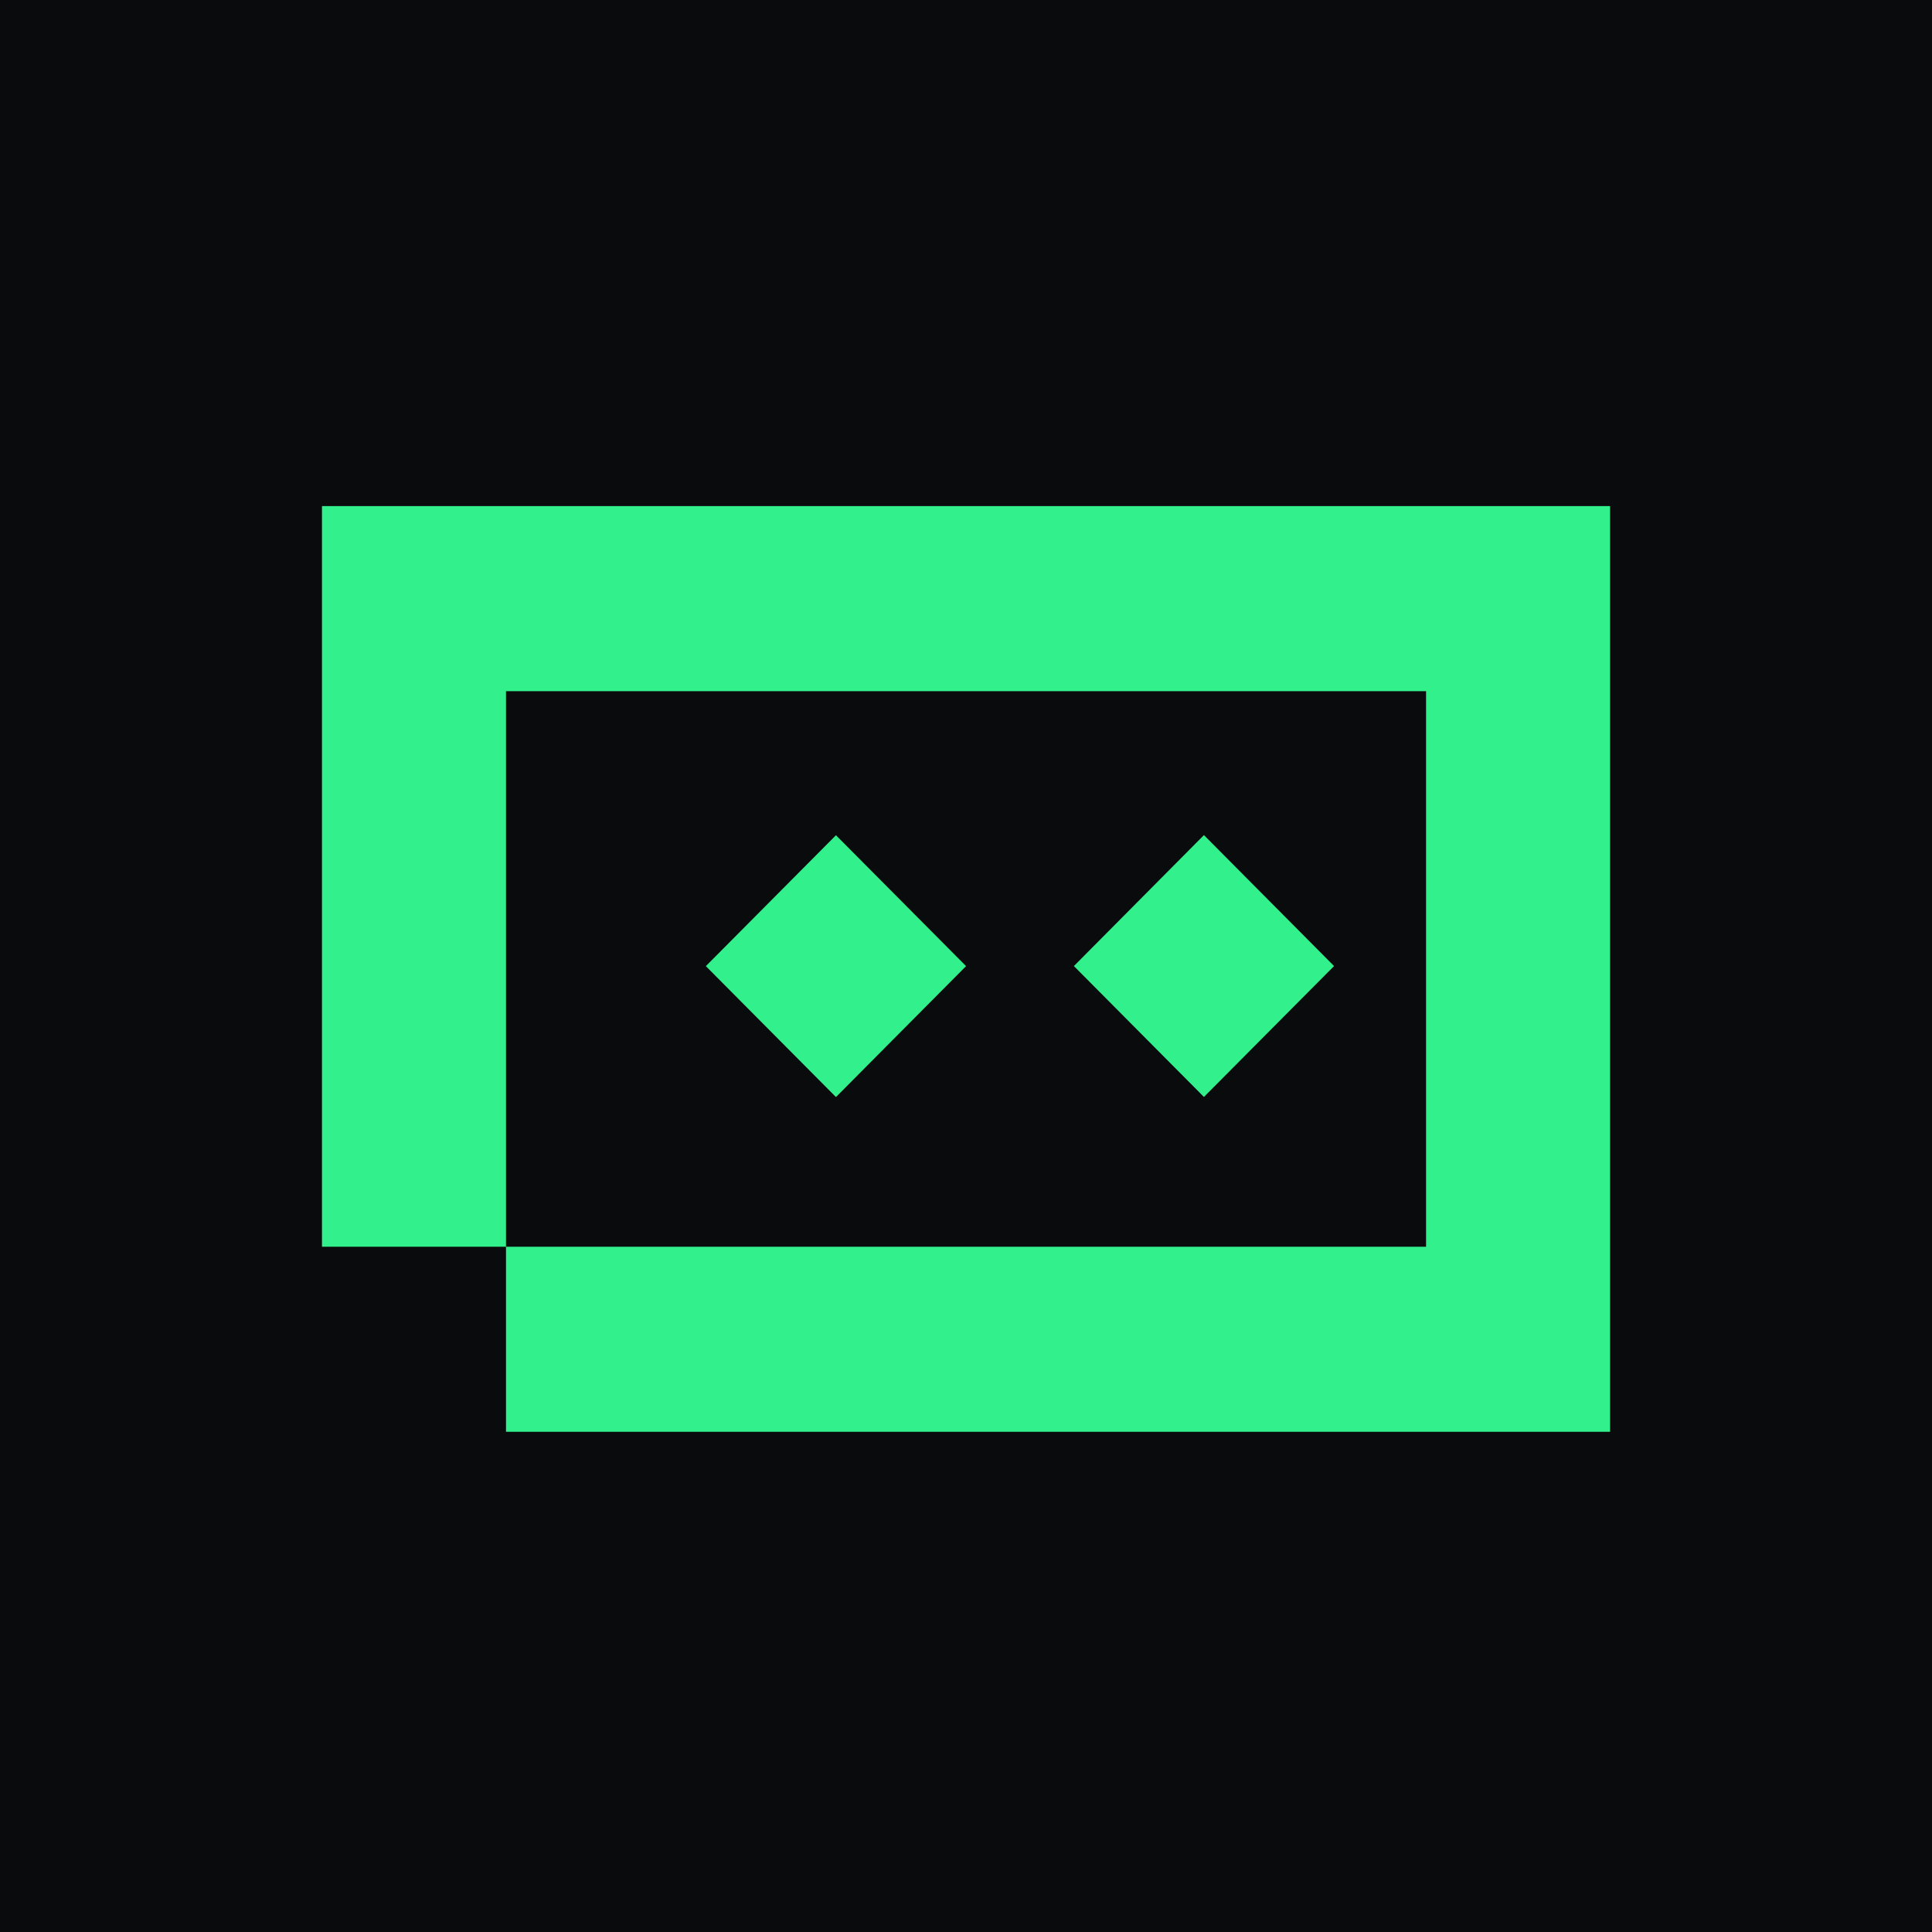
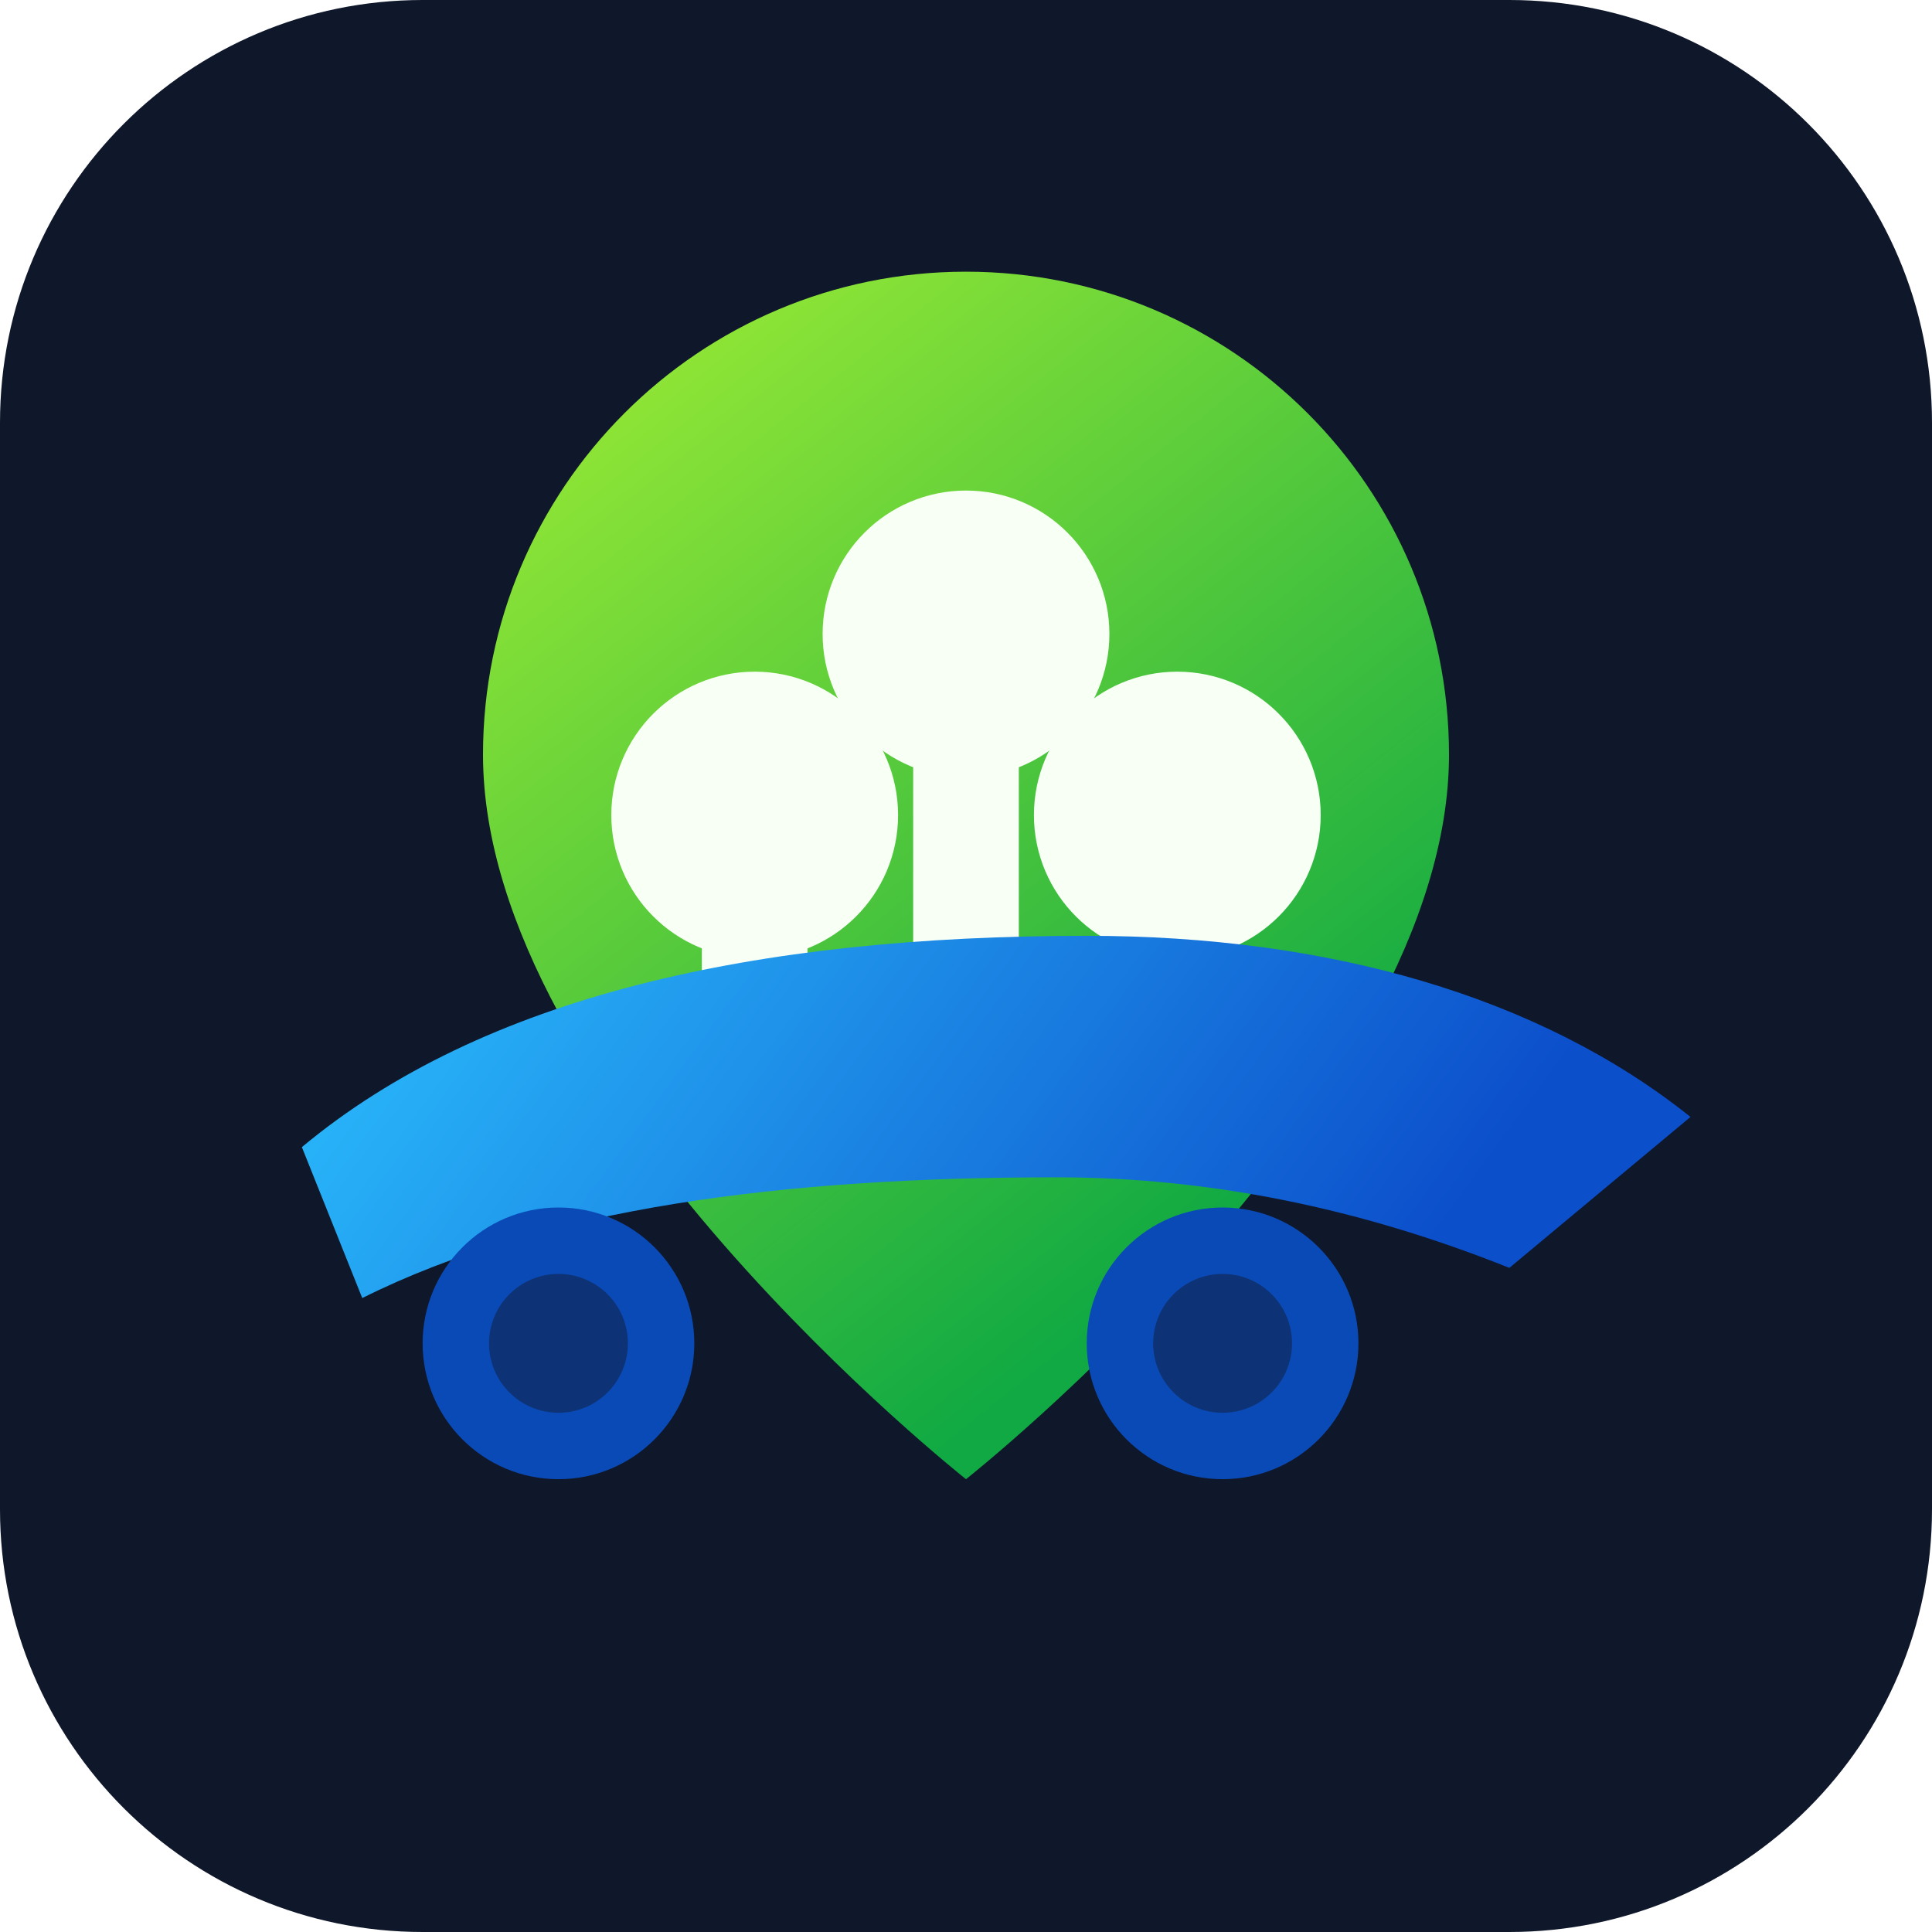
- <svg xmlns="http://www.w3.org/2000/svg" width="32" height="32" viewBox="0 0 32 32" fill="none">
-   <rect width="32" height="32" fill="#0A0B0D" />
-   <path d="M26.668 23.715H8.381V20.65H5.333V8.382H26.668V23.715ZM8.381 20.65H23.62V11.448H8.381V20.65ZM16.001 16.002L13.846 18.171L11.691 16.002L13.846 13.834L16.001 16.002ZM22.096 16.001L19.941 18.169L17.787 16.001L19.941 13.832L22.096 16.001Z" fill="#32F08C" />
+ <svg xmlns="http://www.w3.org/2000/svg" width="64" height="64" viewBox="0 0 64 64" fill="none">
+   <defs>
+     <linearGradient id="pin" x1="20" y1="8" x2="44" y2="38" gradientUnits="userSpaceOnUse">
+       <stop stop-color="#9EEC34" />
+       <stop offset="1" stop-color="#10A943" />
+     </linearGradient>
+     <linearGradient id="car" x1="8" y1="32" x2="38" y2="54" gradientUnits="userSpaceOnUse">
+       <stop stop-color="#2CC2FF" />
+       <stop offset="1" stop-color="#0C4FCB" />
+     </linearGradient>
+   </defs>
+   <rect width="64" height="64" rx="14" fill="#0F172A" />
+   <path d="M32 9C40.837 9 48 16.163 48 25C48 36.368 32 49 32 49C32 49 16 36.368 16 25C16 16.163 23.163 9 32 9Z" fill="url(#pin)" />
+   <path d="M32 21V33M25 27V33M39 27V33" stroke="#F8FFF5" stroke-width="3.5" stroke-linecap="round" />
+   <circle cx="25" cy="27" r="3" stroke="#F8FFF5" stroke-width="3.5" />
+   <circle cx="32" cy="21" r="3" stroke="#F8FFF5" stroke-width="3.5" />
+   <circle cx="39" cy="27" r="3" stroke="#F8FFF5" stroke-width="3.5" />
+   <path d="M10 38C16 33 25 31 36 31C44 31 51 33 56 37L50 42C45 40 40 39 35 39C26 39 18 40 12 43L10 38Z" fill="url(#car)" />
+   <circle cx="18.5" cy="44.5" r="4.5" fill="#0A4AB6" />
+   <circle cx="18.5" cy="44.5" r="2.3" fill="#0D3376" />
+   <circle cx="40.5" cy="44.5" r="4.5" fill="#0A4AB6" />
+   <circle cx="40.5" cy="44.5" r="2.3" fill="#0D3376" />
</svg>
